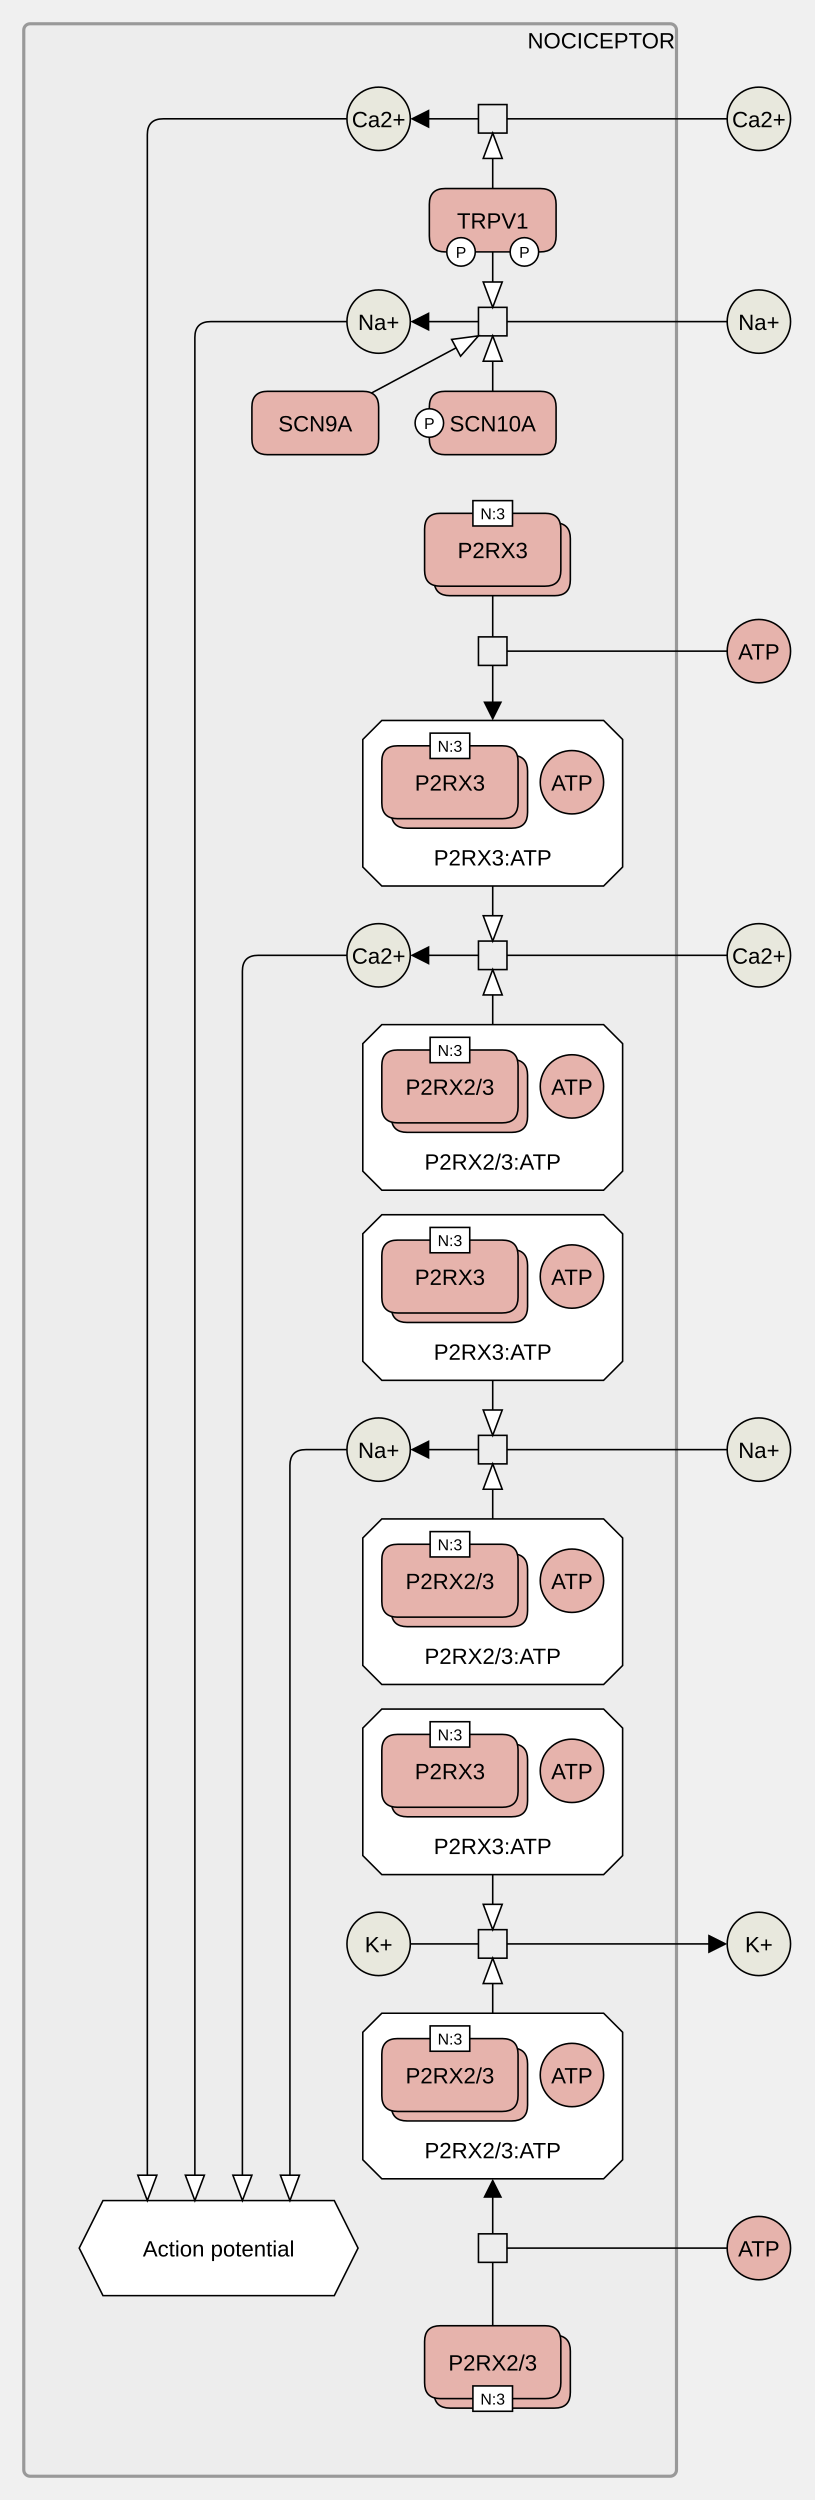
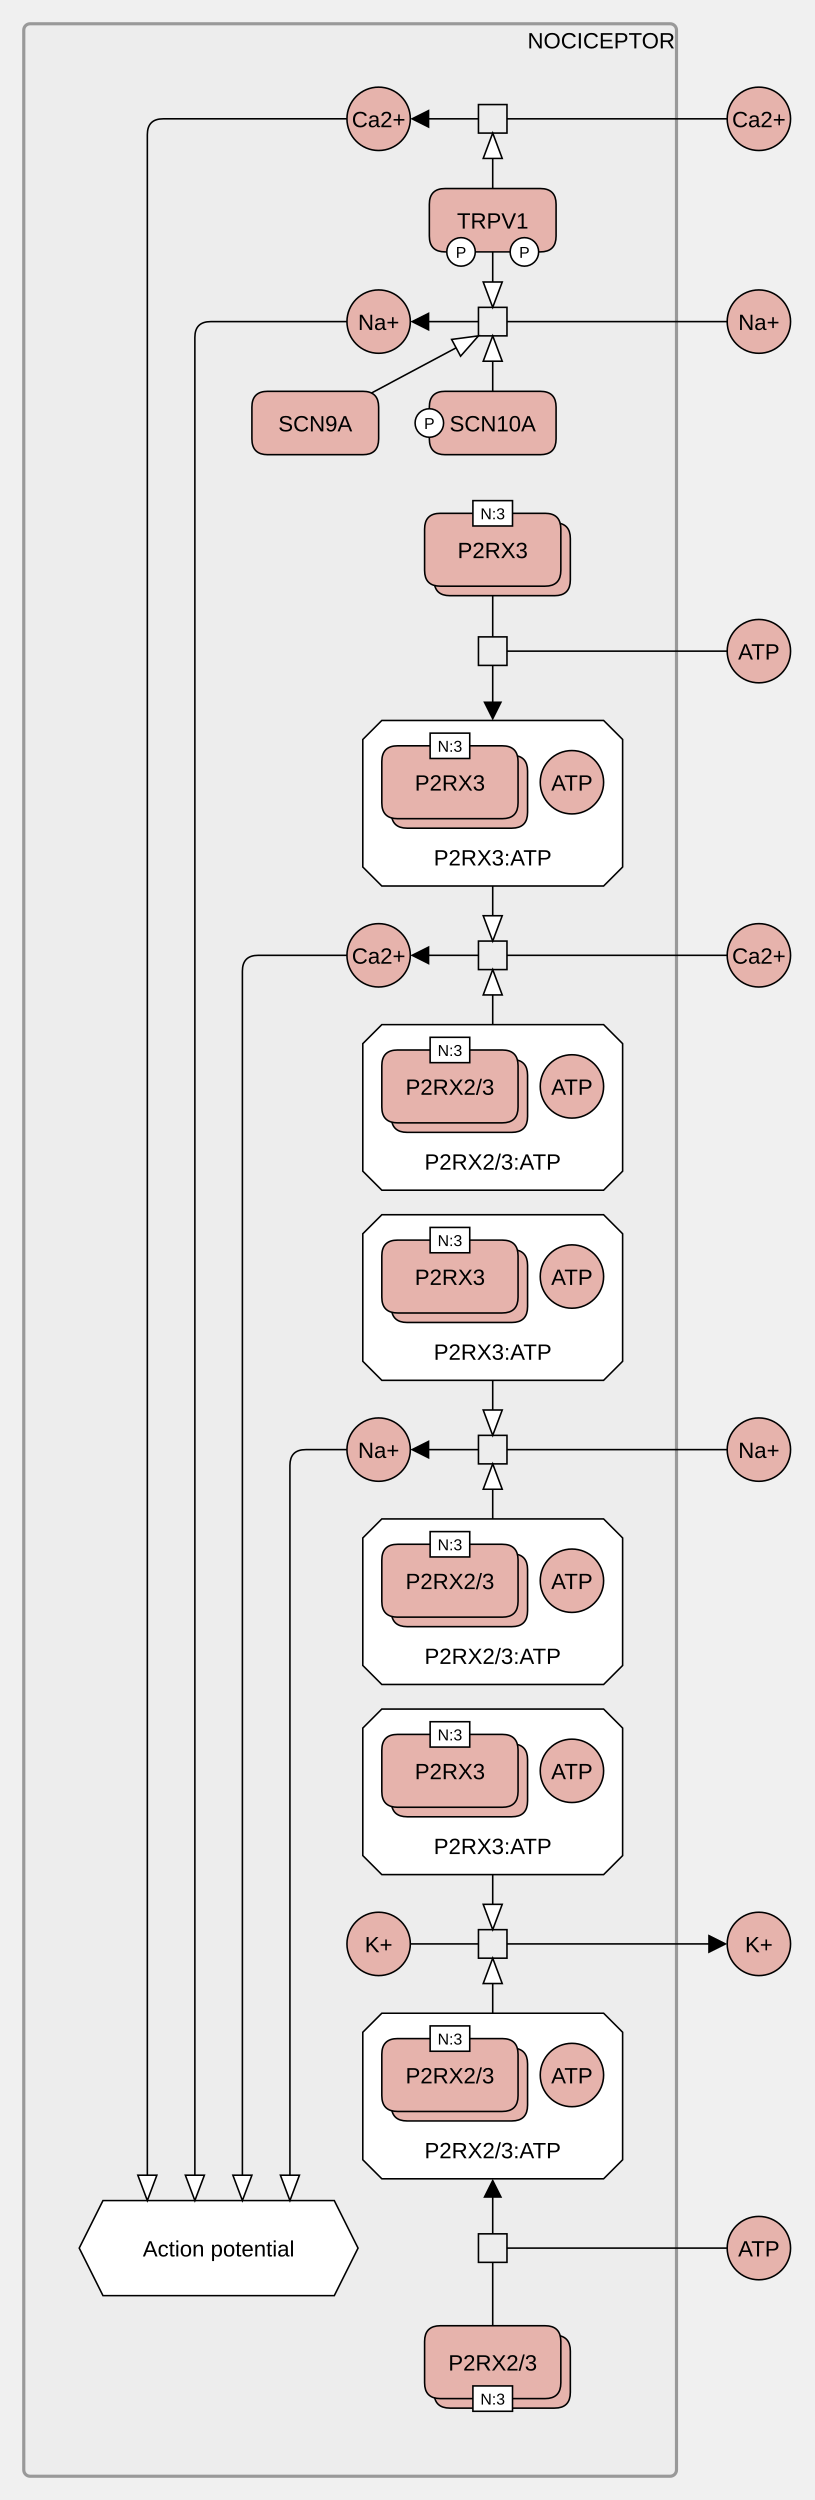
<svg xmlns="http://www.w3.org/2000/svg" width="514" height="1578" viewBox="0 0 514 1578" stroke-linecap="butt" stroke-miterlimit="10">
  <g transform="translate(311,75)">
    <path d="M-296 -56 C-296 -58.209 -294.209 -60 -292 -60 L112 -60 C114.209 -60 116 -58.209 116 -56 L116 1484 C116 1486.209 114.209 1488 112 1488 L-292 1488 C-294.209 1488 -296 1486.209 -296 1484 Z" fill="#999999" fill-opacity="0.031" stroke="none" />
    <path d="M-296 -56 C-296 -58.209 -294.209 -60 -292 -60 L112 -60 C114.209 -60 116 -58.209 116 -56 L116 1484 C116 1486.209 114.209 1488 112 1488 L-292 1488 C-294.209 1488 -296 1486.209 -296 1484 Z" fill="none" stroke="#999999" stroke-width="2" />
    <text x="68.5" y="-44.459" text-anchor="middle" font-family="'Dialog', Arial, Helvetica, sans-serif" font-size="14" fill="#000000" stroke="none" xml:space="preserve">NOCICEPTOR</text>
    <path d="M-70 379.75 L70 379.75 L82 391.75 L82 472.25 L70 484.25 L-70 484.25 L-82 472.25 L-82 391.75 Z" fill="#FFFFFF" stroke="none" />
    <path d="M-70 379.75 L70 379.75 L82 391.75 L82 472.25 L70 484.25 L-70 484.25 L-82 472.25 L-82 391.75 Z" fill="none" stroke="#000000" />
    <text x="0" y="471.291" text-anchor="middle" font-family="'Dialog', Arial, Helvetica, sans-serif" font-size="14" fill="#000000" stroke="none" xml:space="preserve">P2RX3:ATP</text>
    <path d="M-64 411.75 Q-64 401.75 -54 401.75 L12 401.75 Q22 401.75 22 411.75 L22 437.75 Q22 447.75 12 447.75 L-54 447.75 Q-64 447.75 -64 437.75 Z" fill="#E6B3AC" stroke="none" />
    <path d="M-64 411.75 Q-64 401.75 -54 401.75 L12 401.75 Q22 401.75 22 411.75 L22 437.75 Q22 447.75 12 447.75 L-54 447.75 Q-64 447.75 -64 437.75 Z" fill="none" stroke="#000000" />
    <path d="M-70 405.75 Q-70 395.75 -60 395.75 L6 395.75 Q16 395.75 16 405.75 L16 431.75 Q16 441.75 6 441.75 L-60 441.75 Q-70 441.75 -70 431.75 Z" fill="#E6B3AC" stroke="none" />
    <path d="M-70 405.75 Q-70 395.75 -60 395.75 L6 395.75 Q16 395.75 16 405.75 L16 431.75 Q16 441.75 6 441.75 L-60 441.75 Q-70 441.75 -70 431.75 Z" fill="none" stroke="#000000" />
    <text x="-27" y="424.041" text-anchor="middle" font-family="'Dialog', Arial, Helvetica, sans-serif" font-size="14" fill="#000000" stroke="none" xml:space="preserve">P2RX3</text>
    <path d="M-39.5 387.75 L-14.5 387.75 L-14.5 403.75 L-39.5 403.75 Z" fill="#FFFFFF" stroke="none" />
    <path d="M-39.5 387.75 L-14.5 387.75 L-14.5 403.75 L-39.5 403.75 Z" fill="none" stroke="#000000" />
    <text x="-27" y="399.529" text-anchor="middle" font-family="'Dialog', Arial, Helvetica, sans-serif" font-size="10" fill="#000000" stroke="none" xml:space="preserve">N:3</text>
    <path d="M30 418.75 C30 407.704 38.954 398.75 50 398.75 L50 398.75 C61.046 398.75 70 407.704 70 418.75 L70 418.75 C70 429.796 61.046 438.75 50 438.75 L50 438.75 C38.954 438.75 30 429.796 30 418.75 Z" fill="#E6B3AC" stroke="none" />
    <path d="M30 418.75 C30 407.704 38.954 398.75 50 398.75 L50 398.75 C61.046 398.75 70 407.704 70 418.75 L70 418.75 C70 429.796 61.046 438.75 50 438.75 L50 438.75 C38.954 438.75 30 429.796 30 418.75 Z" fill="none" stroke="#000000" />
    <text x="50" y="424.041" text-anchor="middle" font-family="'Dialog', Arial, Helvetica, sans-serif" font-size="14" fill="#000000" stroke="none" xml:space="preserve">ATP</text>
    <path d="M-70 1195.75 L70 1195.75 L82 1207.75 L82 1288.25 L70 1300.25 L-70 1300.25 L-82 1288.25 L-82 1207.75 Z" fill="#FFFFFF" stroke="none" />
    <path d="M-70 1195.75 L70 1195.75 L82 1207.75 L82 1288.25 L70 1300.25 L-70 1300.25 L-82 1288.25 L-82 1207.75 Z" fill="none" stroke="#000000" />
    <text x="0" y="1287.291" text-anchor="middle" font-family="'Dialog', Arial, Helvetica, sans-serif" font-size="14" fill="#000000" stroke="none" xml:space="preserve">P2RX2/3:ATP</text>
    <path d="M-64 1227.75 Q-64 1217.75 -54 1217.75 L12 1217.75 Q22 1217.75 22 1227.75 L22 1253.75 Q22 1263.75 12 1263.75 L-54 1263.75 Q-64 1263.75 -64 1253.75 Z" fill="#E6B3AC" stroke="none" />
    <path d="M-64 1227.75 Q-64 1217.75 -54 1217.75 L12 1217.75 Q22 1217.75 22 1227.75 L22 1253.75 Q22 1263.75 12 1263.75 L-54 1263.75 Q-64 1263.75 -64 1253.75 Z" fill="none" stroke="#000000" />
    <path d="M-70 1221.75 Q-70 1211.75 -60 1211.75 L6 1211.75 Q16 1211.75 16 1221.75 L16 1247.75 Q16 1257.75 6 1257.75 L-60 1257.75 Q-70 1257.75 -70 1247.75 Z" fill="#E6B3AC" stroke="none" />
    <path d="M-70 1221.75 Q-70 1211.75 -60 1211.75 L6 1211.75 Q16 1211.75 16 1221.75 L16 1247.75 Q16 1257.75 6 1257.75 L-60 1257.75 Q-70 1257.75 -70 1247.75 Z" fill="none" stroke="#000000" />
    <text x="-27" y="1240.041" text-anchor="middle" font-family="'Dialog', Arial, Helvetica, sans-serif" font-size="14" fill="#000000" stroke="none" xml:space="preserve">P2RX2/3</text>
    <path d="M-39.5 1203.75 L-14.5 1203.75 L-14.5 1219.75 L-39.5 1219.75 Z" fill="#FFFFFF" stroke="none" />
    <path d="M-39.5 1203.75 L-14.5 1203.75 L-14.5 1219.75 L-39.5 1219.75 Z" fill="none" stroke="#000000" />
    <text x="-27" y="1215.53" text-anchor="middle" font-family="'Dialog', Arial, Helvetica, sans-serif" font-size="10" fill="#000000" stroke="none" xml:space="preserve">N:3</text>
    <path d="M30 1234.75 C30 1223.704 38.954 1214.75 50 1214.75 L50 1214.75 C61.046 1214.75 70 1223.704 70 1234.75 L70 1234.75 C70 1245.796 61.046 1254.75 50 1254.75 L50 1254.75 C38.954 1254.75 30 1245.796 30 1234.75 Z" fill="#E6B3AC" stroke="none" />
    <path d="M30 1234.75 C30 1223.704 38.954 1214.75 50 1214.75 L50 1214.75 C61.046 1214.75 70 1223.704 70 1234.75 L70 1234.75 C70 1245.796 61.046 1254.75 50 1254.75 L50 1254.75 C38.954 1254.75 30 1245.796 30 1234.75 Z" fill="none" stroke="#000000" />
    <text x="50" y="1240.041" text-anchor="middle" font-family="'Dialog', Arial, Helvetica, sans-serif" font-size="14" fill="#000000" stroke="none" xml:space="preserve">ATP</text>
-     <path d="M-92 0 C-92 -11.046 -83.046 -20 -72 -20 L-72 -20 C-60.954 -20 -52 -11.046 -52 0 L-52 0 C-52 11.046 -60.954 20 -72 20 L-72 20 C-83.046 20 -92 11.046 -92 0 Z" fill="#E8E8DD" stroke="none" />
+     <path d="M-92 0 C-92 -11.046 -83.046 -20 -72 -20 L-72 -20 C-60.954 -20 -52 -11.046 -52 0 L-52 0 C-52 11.046 -60.954 20 -72 20 L-72 20 C-83.046 20 -92 11.046 -92 0 Z" fill="#E6B3AC" stroke="none" />
    <path d="M-92 0 C-92 -11.046 -83.046 -20 -72 -20 L-72 -20 C-60.954 -20 -52 -11.046 -52 0 L-52 0 C-52 11.046 -60.954 20 -72 20 L-72 20 C-83.046 20 -92 11.046 -92 0 Z" fill="none" stroke="#000000" />
    <text x="-72" y="5.291" text-anchor="middle" font-family="'Dialog', Arial, Helvetica, sans-serif" font-size="14" fill="#000000" stroke="none" xml:space="preserve">Ca2+</text>
-     <path d="M-92 128 C-92 116.954 -83.046 108 -72 108 L-72 108 C-60.954 108 -52 116.954 -52 128 L-52 128 C-52 139.046 -60.954 148 -72 148 L-72 148 C-83.046 148 -92 139.046 -92 128 Z" fill="#E8E8DD" stroke="none" />
+     <path d="M-92 128 C-92 116.954 -83.046 108 -72 108 L-72 108 C-60.954 108 -52 116.954 -52 128 L-52 128 C-52 139.046 -60.954 148 -72 148 L-72 148 C-83.046 148 -92 139.046 -92 128 Z" fill="#E6B3AC" stroke="none" />
    <path d="M-92 128 C-92 116.954 -83.046 108 -72 108 L-72 108 C-60.954 108 -52 116.954 -52 128 L-52 128 C-52 139.046 -60.954 148 -72 148 L-72 148 C-83.046 148 -92 139.046 -92 128 Z" fill="none" stroke="#000000" />
    <text x="-72" y="133.291" text-anchor="middle" font-family="'Dialog', Arial, Helvetica, sans-serif" font-size="14" fill="#000000" stroke="none" xml:space="preserve">Na+</text>
    <path d="M-40 54 Q-40 44 -30 44 L30 44 Q40 44 40 54 L40 74 Q40 84 30 84 L-30 84 Q-40 84 -40 74 Z" fill="#E6B3AC" stroke="none" />
    <path d="M-40 54 Q-40 44 -30 44 L30 44 Q40 44 40 54 L40 74 Q40 84 30 84 L-30 84 Q-40 84 -40 74 Z" fill="none" stroke="#000000" />
    <text x="0" y="69.291" text-anchor="middle" font-family="'Dialog', Arial, Helvetica, sans-serif" font-size="14" fill="#000000" stroke="none" xml:space="preserve">TRPV1</text>
    <path d="M-29 84 C-29 79.029 -24.971 75 -20 75 L-20 75 C-15.029 75 -11 79.029 -11 84 L-11 84 C-11 88.971 -15.029 93 -20 93 L-20 93 C-24.971 93 -29 88.971 -29 84 Z" fill="#FFFFFF" stroke="none" />
    <path d="M-29 84 C-29 79.029 -24.971 75 -20 75 L-20 75 C-15.029 75 -11 79.029 -11 84 L-11 84 C-11 88.971 -15.029 93 -20 93 L-20 93 C-24.971 93 -29 88.971 -29 84 Z" fill="none" stroke="#000000" />
    <text x="-20" y="87.779" text-anchor="middle" font-family="'Dialog', Arial, Helvetica, sans-serif" font-size="10" fill="#000000" stroke="none" xml:space="preserve">P</text>
    <path d="M11 84 C11 79.029 15.029 75 20 75 L20 75 C24.971 75 29 79.029 29 84 L29 84 C29 88.971 24.971 93 20 93 L20 93 C15.029 93 11 88.971 11 84 Z" fill="#FFFFFF" stroke="none" />
    <path d="M11 84 C11 79.029 15.029 75 20 75 L20 75 C24.971 75 29 79.029 29 84 L29 84 C29 88.971 24.971 93 20 93 L20 93 C15.029 93 11 88.971 11 84 Z" fill="none" stroke="#000000" />
    <text x="20" y="87.779" text-anchor="middle" font-family="'Dialog', Arial, Helvetica, sans-serif" font-size="10" fill="#000000" stroke="none" xml:space="preserve">P</text>
    <path d="M-246 1314 L-100 1314 L-85 1344 L-100 1374 L-246 1374 L-261 1344 Z" fill="#FFFFFF" stroke="none" />
    <path d="M-246 1314 L-100 1314 L-85 1344 L-100 1374 L-246 1374 L-261 1344 Z" fill="none" stroke="#000000" />
    <text x="-173" y="1349.291" text-anchor="middle" font-family="'Dialog', Arial, Helvetica, sans-serif" font-size="14" fill="#000000" stroke="none" xml:space="preserve">Action potential</text>
    <path d="M-37 265 Q-37 255 -27 255 L39 255 Q49 255 49 265 L49 291 Q49 301 39 301 L-27 301 Q-37 301 -37 291 Z" fill="#E6B3AC" stroke="none" />
    <path d="M-37 265 Q-37 255 -27 255 L39 255 Q49 255 49 265 L49 291 Q49 301 39 301 L-27 301 Q-37 301 -37 291 Z" fill="none" stroke="#000000" />
    <path d="M-43 259 Q-43 249 -33 249 L33 249 Q43 249 43 259 L43 285 Q43 295 33 295 L-33 295 Q-43 295 -43 285 Z" fill="#E6B3AC" stroke="none" />
    <path d="M-43 259 Q-43 249 -33 249 L33 249 Q43 249 43 259 L43 285 Q43 295 33 295 L-33 295 Q-43 295 -43 285 Z" fill="none" stroke="#000000" />
    <text x="0" y="277.291" text-anchor="middle" font-family="'Dialog', Arial, Helvetica, sans-serif" font-size="14" fill="#000000" stroke="none" xml:space="preserve">P2RX3</text>
    <path d="M-12.5 241 L12.5 241 L12.5 257 L-12.5 257 Z" fill="#FFFFFF" stroke="none" />
    <path d="M-12.5 241 L12.5 241 L12.5 257 L-12.5 257 Z" fill="none" stroke="#000000" />
    <text x="0" y="252.78" text-anchor="middle" font-family="'Dialog', Arial, Helvetica, sans-serif" font-size="10" fill="#000000" stroke="none" xml:space="preserve">N:3</text>
-     <path d="M-92 528 C-92 516.954 -83.046 508 -72 508 L-72 508 C-60.954 508 -52 516.954 -52 528 L-52 528 C-52 539.046 -60.954 548 -72 548 L-72 548 C-83.046 548 -92 539.046 -92 528 Z" fill="#E8E8DD" stroke="none" />
+     <path d="M-92 528 C-92 516.954 -83.046 508 -72 508 L-72 508 C-60.954 508 -52 516.954 -52 528 L-52 528 C-52 539.046 -60.954 548 -72 548 L-72 548 C-83.046 548 -92 539.046 -92 528 Z" fill="#E6B3AC" stroke="none" />
    <path d="M-92 528 C-92 516.954 -83.046 508 -72 508 L-72 508 C-60.954 508 -52 516.954 -52 528 L-52 528 C-52 539.046 -60.954 548 -72 548 L-72 548 C-83.046 548 -92 539.046 -92 528 Z" fill="none" stroke="#000000" />
    <text x="-72" y="533.291" text-anchor="middle" font-family="'Dialog', Arial, Helvetica, sans-serif" font-size="14" fill="#000000" stroke="none" xml:space="preserve">Ca2+</text>
-     <path d="M-92 840 C-92 828.954 -83.046 820 -72 820 L-72 820 C-60.954 820 -52 828.954 -52 840 L-52 840 C-52 851.046 -60.954 860 -72 860 L-72 860 C-83.046 860 -92 851.046 -92 840 Z" fill="#E8E8DD" stroke="none" />
+     <path d="M-92 840 C-92 828.954 -83.046 820 -72 820 L-72 820 C-60.954 820 -52 828.954 -52 840 L-52 840 C-52 851.046 -60.954 860 -72 860 L-72 860 C-83.046 860 -92 851.046 -92 840 Z" fill="#E6B3AC" stroke="none" />
    <path d="M-92 840 C-92 828.954 -83.046 820 -72 820 L-72 820 C-60.954 820 -52 828.954 -52 840 L-52 840 C-52 851.046 -60.954 860 -72 860 L-72 860 C-83.046 860 -92 851.046 -92 840 Z" fill="none" stroke="#000000" />
    <text x="-72" y="845.291" text-anchor="middle" font-family="'Dialog', Arial, Helvetica, sans-serif" font-size="14" fill="#000000" stroke="none" xml:space="preserve">Na+</text>
-     <path d="M-92 1152 C-92 1140.954 -83.046 1132 -72 1132 L-72 1132 C-60.954 1132 -52 1140.954 -52 1152 L-52 1152 C-52 1163.046 -60.954 1172 -72 1172 L-72 1172 C-83.046 1172 -92 1163.046 -92 1152 Z" fill="#E8E8DD" stroke="none" />
+     <path d="M-92 1152 C-92 1140.954 -83.046 1132 -72 1132 L-72 1132 C-60.954 1132 -52 1140.954 -52 1152 L-52 1152 C-52 1163.046 -60.954 1172 -72 1172 L-72 1172 C-83.046 1172 -92 1163.046 -92 1152 Z" fill="#E6B3AC" stroke="none" />
    <path d="M-92 1152 C-92 1140.954 -83.046 1132 -72 1132 L-72 1132 C-60.954 1132 -52 1140.954 -52 1152 L-52 1152 C-52 1163.046 -60.954 1172 -72 1172 L-72 1172 C-83.046 1172 -92 1163.046 -92 1152 Z" fill="none" stroke="#000000" />
    <text x="-72" y="1157.291" text-anchor="middle" font-family="'Dialog', Arial, Helvetica, sans-serif" font-size="14" fill="#000000" stroke="none" xml:space="preserve">K+</text>
    <path d="M-37 1409 Q-37 1399 -27 1399 L39 1399 Q49 1399 49 1409 L49 1435 Q49 1445 39 1445 L-27 1445 Q-37 1445 -37 1435 Z" fill="#E6B3AC" stroke="none" />
    <path d="M-37 1409 Q-37 1399 -27 1399 L39 1399 Q49 1399 49 1409 L49 1435 Q49 1445 39 1445 L-27 1445 Q-37 1445 -37 1435 Z" fill="none" stroke="#000000" />
    <path d="M-43 1403 Q-43 1393 -33 1393 L33 1393 Q43 1393 43 1403 L43 1429 Q43 1439 33 1439 L-33 1439 Q-43 1439 -43 1429 Z" fill="#E6B3AC" stroke="none" />
    <path d="M-43 1403 Q-43 1393 -33 1393 L33 1393 Q43 1393 43 1403 L43 1429 Q43 1439 33 1439 L-33 1439 Q-43 1439 -43 1429 Z" fill="none" stroke="#000000" />
    <text x="0" y="1421.291" text-anchor="middle" font-family="'Dialog', Arial, Helvetica, sans-serif" font-size="14" fill="#000000" stroke="none" xml:space="preserve">P2RX2/3</text>
    <path d="M-12.5 1431 L12.5 1431 L12.5 1447 L-12.5 1447 Z" fill="#FFFFFF" stroke="none" />
    <path d="M-12.5 1431 L12.5 1431 L12.5 1447 L-12.5 1447 Z" fill="none" stroke="#000000" />
    <text x="0" y="1442.78" text-anchor="middle" font-family="'Dialog', Arial, Helvetica, sans-serif" font-size="10" fill="#000000" stroke="none" xml:space="preserve">N:3</text>
    <path d="M-40 182 Q-40 172 -30 172 L30 172 Q40 172 40 182 L40 202 Q40 212 30 212 L-30 212 Q-40 212 -40 202 Z" fill="#E6B3AC" stroke="none" />
    <path d="M-40 182 Q-40 172 -30 172 L30 172 Q40 172 40 182 L40 202 Q40 212 30 212 L-30 212 Q-40 212 -40 202 Z" fill="none" stroke="#000000" />
    <text x="0" y="197.291" text-anchor="middle" font-family="'Dialog', Arial, Helvetica, sans-serif" font-size="14" fill="#000000" stroke="none" xml:space="preserve">SCN10A</text>
    <path d="M-49 192 C-49 187.029 -44.971 183 -40 183 L-40 183 C-35.029 183 -31 187.029 -31 192 L-31 192 C-31 196.971 -35.029 201 -40 201 L-40 201 C-44.971 201 -49 196.971 -49 192 Z" fill="#FFFFFF" stroke="none" />
    <path d="M-49 192 C-49 187.029 -44.971 183 -40 183 L-40 183 C-35.029 183 -31 187.029 -31 192 L-31 192 C-31 196.971 -35.029 201 -40 201 L-40 201 C-44.971 201 -49 196.971 -49 192 Z" fill="none" stroke="#000000" />
    <text x="-40" y="195.78" text-anchor="middle" font-family="'Dialog', Arial, Helvetica, sans-serif" font-size="10" fill="#000000" stroke="none" xml:space="preserve">P</text>
    <path d="M-70 691.75 L70 691.75 L82 703.75 L82 784.25 L70 796.25 L-70 796.25 L-82 784.25 L-82 703.75 Z" fill="#FFFFFF" stroke="none" />
    <path d="M-70 691.75 L70 691.75 L82 703.75 L82 784.25 L70 796.25 L-70 796.25 L-82 784.25 L-82 703.75 Z" fill="none" stroke="#000000" />
    <text x="0" y="783.291" text-anchor="middle" font-family="'Dialog', Arial, Helvetica, sans-serif" font-size="14" fill="#000000" stroke="none" xml:space="preserve">P2RX3:ATP</text>
    <path d="M-64 723.75 Q-64 713.75 -54 713.75 L12 713.75 Q22 713.75 22 723.75 L22 749.75 Q22 759.75 12 759.75 L-54 759.75 Q-64 759.75 -64 749.75 Z" fill="#E6B3AC" stroke="none" />
    <path d="M-64 723.75 Q-64 713.75 -54 713.75 L12 713.75 Q22 713.75 22 723.75 L22 749.75 Q22 759.75 12 759.75 L-54 759.75 Q-64 759.75 -64 749.75 Z" fill="none" stroke="#000000" />
    <path d="M-70 717.75 Q-70 707.75 -60 707.75 L6 707.75 Q16 707.75 16 717.75 L16 743.75 Q16 753.75 6 753.75 L-60 753.75 Q-70 753.75 -70 743.75 Z" fill="#E6B3AC" stroke="none" />
    <path d="M-70 717.75 Q-70 707.75 -60 707.75 L6 707.75 Q16 707.75 16 717.75 L16 743.75 Q16 753.75 6 753.75 L-60 753.75 Q-70 753.75 -70 743.75 Z" fill="none" stroke="#000000" />
    <text x="-27" y="736.041" text-anchor="middle" font-family="'Dialog', Arial, Helvetica, sans-serif" font-size="14" fill="#000000" stroke="none" xml:space="preserve">P2RX3</text>
    <path d="M-39.5 699.75 L-14.5 699.75 L-14.5 715.75 L-39.5 715.75 Z" fill="#FFFFFF" stroke="none" />
    <path d="M-39.5 699.75 L-14.5 699.75 L-14.5 715.75 L-39.5 715.75 Z" fill="none" stroke="#000000" />
    <text x="-27" y="711.529" text-anchor="middle" font-family="'Dialog', Arial, Helvetica, sans-serif" font-size="10" fill="#000000" stroke="none" xml:space="preserve">N:3</text>
    <path d="M30 730.75 C30 719.704 38.954 710.75 50 710.75 L50 710.75 C61.046 710.75 70 719.704 70 730.75 L70 730.75 C70 741.796 61.046 750.75 50 750.75 L50 750.75 C38.954 750.75 30 741.796 30 730.75 Z" fill="#E6B3AC" stroke="none" />
    <path d="M30 730.75 C30 719.704 38.954 710.75 50 710.75 L50 710.75 C61.046 710.75 70 719.704 70 730.75 L70 730.75 C70 741.796 61.046 750.75 50 750.75 L50 750.75 C38.954 750.75 30 741.796 30 730.75 Z" fill="none" stroke="#000000" />
    <text x="50" y="736.041" text-anchor="middle" font-family="'Dialog', Arial, Helvetica, sans-serif" font-size="14" fill="#000000" stroke="none" xml:space="preserve">ATP</text>
    <path d="M-70 1003.75 L70 1003.75 L82 1015.75 L82 1096.25 L70 1108.25 L-70 1108.25 L-82 1096.25 L-82 1015.75 Z" fill="#FFFFFF" stroke="none" />
    <path d="M-70 1003.75 L70 1003.75 L82 1015.75 L82 1096.25 L70 1108.25 L-70 1108.25 L-82 1096.25 L-82 1015.75 Z" fill="none" stroke="#000000" />
    <text x="0" y="1095.291" text-anchor="middle" font-family="'Dialog', Arial, Helvetica, sans-serif" font-size="14" fill="#000000" stroke="none" xml:space="preserve">P2RX3:ATP</text>
    <path d="M-64 1035.75 Q-64 1025.75 -54 1025.75 L12 1025.75 Q22 1025.75 22 1035.75 L22 1061.75 Q22 1071.75 12 1071.75 L-54 1071.75 Q-64 1071.75 -64 1061.75 Z" fill="#E6B3AC" stroke="none" />
    <path d="M-64 1035.75 Q-64 1025.75 -54 1025.75 L12 1025.75 Q22 1025.75 22 1035.75 L22 1061.75 Q22 1071.75 12 1071.75 L-54 1071.75 Q-64 1071.75 -64 1061.75 Z" fill="none" stroke="#000000" />
    <path d="M-70 1029.75 Q-70 1019.75 -60 1019.75 L6 1019.75 Q16 1019.75 16 1029.75 L16 1055.75 Q16 1065.75 6 1065.75 L-60 1065.75 Q-70 1065.75 -70 1055.75 Z" fill="#E6B3AC" stroke="none" />
    <path d="M-70 1029.75 Q-70 1019.75 -60 1019.75 L6 1019.75 Q16 1019.75 16 1029.75 L16 1055.75 Q16 1065.75 6 1065.75 L-60 1065.75 Q-70 1065.75 -70 1055.75 Z" fill="none" stroke="#000000" />
    <text x="-27" y="1048.041" text-anchor="middle" font-family="'Dialog', Arial, Helvetica, sans-serif" font-size="14" fill="#000000" stroke="none" xml:space="preserve">P2RX3</text>
    <path d="M-39.5 1011.75 L-14.5 1011.75 L-14.5 1027.75 L-39.5 1027.75 Z" fill="#FFFFFF" stroke="none" />
    <path d="M-39.5 1011.75 L-14.5 1011.75 L-14.5 1027.75 L-39.5 1027.75 Z" fill="none" stroke="#000000" />
    <text x="-27" y="1023.529" text-anchor="middle" font-family="'Dialog', Arial, Helvetica, sans-serif" font-size="10" fill="#000000" stroke="none" xml:space="preserve">N:3</text>
    <path d="M30 1042.75 C30 1031.704 38.954 1022.75 50 1022.75 L50 1022.75 C61.046 1022.75 70 1031.704 70 1042.75 L70 1042.75 C70 1053.796 61.046 1062.75 50 1062.75 L50 1062.75 C38.954 1062.75 30 1053.796 30 1042.75 Z" fill="#E6B3AC" stroke="none" />
    <path d="M30 1042.75 C30 1031.704 38.954 1022.75 50 1022.75 L50 1022.75 C61.046 1022.75 70 1031.704 70 1042.75 L70 1042.75 C70 1053.796 61.046 1062.75 50 1062.75 L50 1062.75 C38.954 1062.75 30 1053.796 30 1042.75 Z" fill="none" stroke="#000000" />
    <text x="50" y="1048.041" text-anchor="middle" font-family="'Dialog', Arial, Helvetica, sans-serif" font-size="14" fill="#000000" stroke="none" xml:space="preserve">ATP</text>
    <path d="M-70 571.75 L70 571.75 L82 583.75 L82 664.25 L70 676.25 L-70 676.25 L-82 664.25 L-82 583.75 Z" fill="#FFFFFF" stroke="none" />
    <path d="M-70 571.75 L70 571.75 L82 583.75 L82 664.25 L70 676.25 L-70 676.25 L-82 664.25 L-82 583.75 Z" fill="none" stroke="#000000" />
    <text x="0" y="663.291" text-anchor="middle" font-family="'Dialog', Arial, Helvetica, sans-serif" font-size="14" fill="#000000" stroke="none" xml:space="preserve">P2RX2/3:ATP</text>
    <path d="M-64 603.75 Q-64 593.75 -54 593.75 L12 593.75 Q22 593.75 22 603.75 L22 629.75 Q22 639.75 12 639.75 L-54 639.75 Q-64 639.75 -64 629.75 Z" fill="#E6B3AC" stroke="none" />
    <path d="M-64 603.75 Q-64 593.75 -54 593.75 L12 593.75 Q22 593.75 22 603.75 L22 629.75 Q22 639.75 12 639.75 L-54 639.75 Q-64 639.75 -64 629.75 Z" fill="none" stroke="#000000" />
    <path d="M-70 597.75 Q-70 587.75 -60 587.75 L6 587.75 Q16 587.75 16 597.75 L16 623.75 Q16 633.75 6 633.75 L-60 633.75 Q-70 633.75 -70 623.75 Z" fill="#E6B3AC" stroke="none" />
    <path d="M-70 597.75 Q-70 587.75 -60 587.75 L6 587.75 Q16 587.75 16 597.75 L16 623.75 Q16 633.75 6 633.75 L-60 633.75 Q-70 633.75 -70 623.75 Z" fill="none" stroke="#000000" />
    <text x="-27" y="616.041" text-anchor="middle" font-family="'Dialog', Arial, Helvetica, sans-serif" font-size="14" fill="#000000" stroke="none" xml:space="preserve">P2RX2/3</text>
    <path d="M-39.5 579.75 L-14.5 579.75 L-14.5 595.75 L-39.5 595.75 Z" fill="#FFFFFF" stroke="none" />
    <path d="M-39.5 579.75 L-14.5 579.75 L-14.5 595.75 L-39.5 595.75 Z" fill="none" stroke="#000000" />
    <text x="-27" y="591.529" text-anchor="middle" font-family="'Dialog', Arial, Helvetica, sans-serif" font-size="10" fill="#000000" stroke="none" xml:space="preserve">N:3</text>
    <path d="M30 610.75 C30 599.704 38.954 590.75 50 590.75 L50 590.75 C61.046 590.75 70 599.704 70 610.75 L70 610.75 C70 621.796 61.046 630.75 50 630.75 L50 630.75 C38.954 630.75 30 621.796 30 610.75 Z" fill="#E6B3AC" stroke="none" />
    <path d="M30 610.75 C30 599.704 38.954 590.75 50 590.75 L50 590.75 C61.046 590.75 70 599.704 70 610.75 L70 610.75 C70 621.796 61.046 630.75 50 630.75 L50 630.75 C38.954 630.75 30 621.796 30 610.75 Z" fill="none" stroke="#000000" />
    <text x="50" y="616.041" text-anchor="middle" font-family="'Dialog', Arial, Helvetica, sans-serif" font-size="14" fill="#000000" stroke="none" xml:space="preserve">ATP</text>
    <path d="M-70 883.75 L70 883.75 L82 895.75 L82 976.25 L70 988.25 L-70 988.25 L-82 976.25 L-82 895.75 Z" fill="#FFFFFF" stroke="none" />
    <path d="M-70 883.75 L70 883.75 L82 895.75 L82 976.25 L70 988.25 L-70 988.25 L-82 976.25 L-82 895.75 Z" fill="none" stroke="#000000" />
    <text x="0" y="975.291" text-anchor="middle" font-family="'Dialog', Arial, Helvetica, sans-serif" font-size="14" fill="#000000" stroke="none" xml:space="preserve">P2RX2/3:ATP</text>
    <path d="M-64 915.75 Q-64 905.75 -54 905.75 L12 905.75 Q22 905.75 22 915.75 L22 941.75 Q22 951.75 12 951.75 L-54 951.75 Q-64 951.75 -64 941.75 Z" fill="#E6B3AC" stroke="none" />
    <path d="M-64 915.75 Q-64 905.75 -54 905.75 L12 905.75 Q22 905.75 22 915.75 L22 941.75 Q22 951.75 12 951.75 L-54 951.75 Q-64 951.75 -64 941.75 Z" fill="none" stroke="#000000" />
    <path d="M-70 909.75 Q-70 899.75 -60 899.75 L6 899.75 Q16 899.75 16 909.75 L16 935.75 Q16 945.75 6 945.75 L-60 945.75 Q-70 945.75 -70 935.75 Z" fill="#E6B3AC" stroke="none" />
    <path d="M-70 909.75 Q-70 899.75 -60 899.75 L6 899.75 Q16 899.75 16 909.75 L16 935.75 Q16 945.75 6 945.75 L-60 945.75 Q-70 945.75 -70 935.75 Z" fill="none" stroke="#000000" />
    <text x="-27" y="928.041" text-anchor="middle" font-family="'Dialog', Arial, Helvetica, sans-serif" font-size="14" fill="#000000" stroke="none" xml:space="preserve">P2RX2/3</text>
    <path d="M-39.5 891.75 L-14.5 891.75 L-14.5 907.75 L-39.5 907.75 Z" fill="#FFFFFF" stroke="none" />
    <path d="M-39.5 891.75 L-14.5 891.75 L-14.5 907.75 L-39.5 907.75 Z" fill="none" stroke="#000000" />
    <text x="-27" y="903.529" text-anchor="middle" font-family="'Dialog', Arial, Helvetica, sans-serif" font-size="10" fill="#000000" stroke="none" xml:space="preserve">N:3</text>
    <path d="M30 922.75 C30 911.704 38.954 902.75 50 902.75 L50 902.75 C61.046 902.75 70 911.704 70 922.75 L70 922.75 C70 933.796 61.046 942.75 50 942.75 L50 942.75 C38.954 942.75 30 933.796 30 922.75 Z" fill="#E6B3AC" stroke="none" />
    <path d="M30 922.75 C30 911.704 38.954 902.75 50 902.75 L50 902.75 C61.046 902.75 70 911.704 70 922.75 L70 922.75 C70 933.796 61.046 942.75 50 942.75 L50 942.75 C38.954 942.75 30 933.796 30 922.75 Z" fill="none" stroke="#000000" />
    <text x="50" y="928.041" text-anchor="middle" font-family="'Dialog', Arial, Helvetica, sans-serif" font-size="14" fill="#000000" stroke="none" xml:space="preserve">ATP</text>
    <path d="M-9 -9 L9 -9 L9 9 L-9 9 Z" fill="none" stroke="#000000" />
    <path d="M-9 119 L9 119 L9 137 L-9 137 Z" fill="none" stroke="#000000" />
    <path d="M-9 327 L9 327 L9 345 L-9 345 Z" fill="none" stroke="#000000" />
    <path d="M-9 519 L9 519 L9 537 L-9 537 Z" fill="none" stroke="#000000" />
    <path d="M-9 831 L9 831 L9 849 L-9 849 Z" fill="none" stroke="#000000" />
    <path d="M-9 1143 L9 1143 L9 1161 L-9 1161 Z" fill="none" stroke="#000000" />
    <path d="M-9 1335 L9 1335 L9 1353 L-9 1353 Z" fill="none" stroke="#000000" />
    <path d="M-152 182 Q-152 172 -142 172 L-82 172 Q-72 172 -72 182 L-72 202 Q-72 212 -82 212 L-142 212 Q-152 212 -152 202 Z" fill="#E6B3AC" stroke="none" />
    <path d="M-152 182 Q-152 172 -142 172 L-82 172 Q-72 172 -72 182 L-72 202 Q-72 212 -82 212 L-142 212 Q-152 212 -152 202 Z" fill="none" stroke="#000000" />
    <text x="-112" y="197.291" text-anchor="middle" font-family="'Dialog', Arial, Helvetica, sans-serif" font-size="14" fill="#000000" stroke="none" xml:space="preserve">SCN9A</text>
-     <path d="M148 128 C148 116.954 156.954 108 168 108 L168 108 C179.046 108 188 116.954 188 128 L188 128 C188 139.046 179.046 148 168 148 L168 148 C156.954 148 148 139.046 148 128 Z" fill="#E8E8DD" stroke="none" />
+     <path d="M148 128 C148 116.954 156.954 108 168 108 L168 108 C179.046 108 188 116.954 188 128 L188 128 C188 139.046 179.046 148 168 148 L168 148 C156.954 148 148 139.046 148 128 Z" fill="#E6B3AC" stroke="none" />
    <path d="M148 128 C148 116.954 156.954 108 168 108 L168 108 C179.046 108 188 116.954 188 128 L188 128 C188 139.046 179.046 148 168 148 L168 148 C156.954 148 148 139.046 148 128 Z" fill="none" stroke="#000000" />
    <text x="168" y="133.291" text-anchor="middle" font-family="'Dialog', Arial, Helvetica, sans-serif" font-size="14" fill="#000000" stroke="none" xml:space="preserve">Na+</text>
-     <path d="M148 0 C148 -11.046 156.954 -20 168 -20 L168 -20 C179.046 -20 188 -11.046 188 0 L188 0 C188 11.046 179.046 20 168 20 L168 20 C156.954 20 148 11.046 148 0 Z" fill="#E8E8DD" stroke="none" />
+     <path d="M148 0 C148 -11.046 156.954 -20 168 -20 L168 -20 C179.046 -20 188 -11.046 188 0 L188 0 C188 11.046 179.046 20 168 20 L168 20 C156.954 20 148 11.046 148 0 Z" fill="#E6B3AC" stroke="none" />
    <path d="M148 0 C148 -11.046 156.954 -20 168 -20 L168 -20 C179.046 -20 188 -11.046 188 0 L188 0 C188 11.046 179.046 20 168 20 L168 20 C156.954 20 148 11.046 148 0 Z" fill="none" stroke="#000000" />
    <text x="168" y="5.291" text-anchor="middle" font-family="'Dialog', Arial, Helvetica, sans-serif" font-size="14" fill="#000000" stroke="none" xml:space="preserve">Ca2+</text>
-     <path d="M148 528 C148 516.954 156.954 508 168 508 L168 508 C179.046 508 188 516.954 188 528 L188 528 C188 539.046 179.046 548 168 548 L168 548 C156.954 548 148 539.046 148 528 Z" fill="#E8E8DD" stroke="none" />
+     <path d="M148 528 C148 516.954 156.954 508 168 508 L168 508 C179.046 508 188 516.954 188 528 L188 528 C188 539.046 179.046 548 168 548 L168 548 C156.954 548 148 539.046 148 528 Z" fill="#E6B3AC" stroke="none" />
    <path d="M148 528 C148 516.954 156.954 508 168 508 L168 508 C179.046 508 188 516.954 188 528 L188 528 C188 539.046 179.046 548 168 548 L168 548 C156.954 548 148 539.046 148 528 Z" fill="none" stroke="#000000" />
    <text x="168" y="533.291" text-anchor="middle" font-family="'Dialog', Arial, Helvetica, sans-serif" font-size="14" fill="#000000" stroke="none" xml:space="preserve">Ca2+</text>
    <path d="M148 336 C148 324.954 156.954 316 168 316 L168 316 C179.046 316 188 324.954 188 336 L188 336 C188 347.046 179.046 356 168 356 L168 356 C156.954 356 148 347.046 148 336 Z" fill="#E6B3AC" stroke="none" />
    <path d="M148 336 C148 324.954 156.954 316 168 316 L168 316 C179.046 316 188 324.954 188 336 L188 336 C188 347.046 179.046 356 168 356 L168 356 C156.954 356 148 347.046 148 336 Z" fill="none" stroke="#000000" />
    <text x="168" y="341.291" text-anchor="middle" font-family="'Dialog', Arial, Helvetica, sans-serif" font-size="14" fill="#000000" stroke="none" xml:space="preserve">ATP</text>
-     <path d="M148 840 C148 828.954 156.954 820 168 820 L168 820 C179.046 820 188 828.954 188 840 L188 840 C188 851.046 179.046 860 168 860 L168 860 C156.954 860 148 851.046 148 840 Z" fill="#E8E8DD" stroke="none" />
+     <path d="M148 840 C148 828.954 156.954 820 168 820 L168 820 C179.046 820 188 828.954 188 840 L188 840 C188 851.046 179.046 860 168 860 L168 860 C156.954 860 148 851.046 148 840 Z" fill="#E6B3AC" stroke="none" />
    <path d="M148 840 C148 828.954 156.954 820 168 820 L168 820 C179.046 820 188 828.954 188 840 L188 840 C188 851.046 179.046 860 168 860 L168 860 C156.954 860 148 851.046 148 840 Z" fill="none" stroke="#000000" />
    <text x="168" y="845.291" text-anchor="middle" font-family="'Dialog', Arial, Helvetica, sans-serif" font-size="14" fill="#000000" stroke="none" xml:space="preserve">Na+</text>
-     <path d="M148 1152 C148 1140.954 156.954 1132 168 1132 L168 1132 C179.046 1132 188 1140.954 188 1152 L188 1152 C188 1163.046 179.046 1172 168 1172 L168 1172 C156.954 1172 148 1163.046 148 1152 Z" fill="#E8E8DD" stroke="none" />
+     <path d="M148 1152 C148 1140.954 156.954 1132 168 1132 L168 1132 C179.046 1132 188 1140.954 188 1152 L188 1152 C188 1163.046 179.046 1172 168 1172 L168 1172 C156.954 1172 148 1163.046 148 1152 Z" fill="#E6B3AC" stroke="none" />
    <path d="M148 1152 C148 1140.954 156.954 1132 168 1132 L168 1132 C179.046 1132 188 1140.954 188 1152 L188 1152 C188 1163.046 179.046 1172 168 1172 L168 1172 C156.954 1172 148 1163.046 148 1152 Z" fill="none" stroke="#000000" />
    <text x="168" y="1157.291" text-anchor="middle" font-family="'Dialog', Arial, Helvetica, sans-serif" font-size="14" fill="#000000" stroke="none" xml:space="preserve">K+</text>
    <path d="M148 1344 C148 1332.954 156.954 1324 168 1324 L168 1324 C179.046 1324 188 1332.954 188 1344 L188 1344 C188 1355.046 179.046 1364 168 1364 L168 1364 C156.954 1364 148 1355.046 148 1344 Z" fill="#E6B3AC" stroke="none" />
    <path d="M148 1344 C148 1332.954 156.954 1324 168 1324 L168 1324 C179.046 1324 188 1332.954 188 1344 L188 1344 C188 1355.046 179.046 1364 168 1364 L168 1364 C156.954 1364 148 1355.046 148 1344 Z" fill="none" stroke="#000000" />
    <text x="168" y="1349.291" text-anchor="middle" font-family="'Dialog', Arial, Helvetica, sans-serif" font-size="14" fill="#000000" stroke="none" xml:space="preserve">ATP</text>
    <path d="M148 0 L9 0" fill="none" stroke="#000000" />
    <path d="M-9 0 L-41 0" fill="none" stroke="#000000" />
    <path d="M-52 0 L-40 -6 L-40 6 Z" fill="#000000" stroke="none" />
    <path d="M0 44 L0 24" fill="none" stroke="#000000" />
    <path d="M0 9 L6 25 L-6 25 Z" fill="white" stroke="#000000" />
    <path d="M148 128 L9 128" fill="none" stroke="#000000" />
    <path d="M-9 128 L-41 128" fill="none" stroke="#000000" />
    <path d="M-52 128 L-40 122 L-40 134 Z" fill="#000000" stroke="none" />
    <path d="M0 84 L0 104" fill="none" stroke="#000000" />
    <path d="M0 119 L-6 103 L6 103 Z" fill="white" stroke="#000000" />
    <path d="M0 172 L0 152" fill="none" stroke="#000000" />
    <path d="M0 137 L6 153 L-6 153 Z" fill="white" stroke="#000000" />
    <path d="M-92 0 L-208 0 Q-218 0 -218 10 L-218 1299" fill="none" stroke="#000000" />
    <path d="M-218 1314 L-224 1298 L-212 1298 Z" fill="white" stroke="#000000" />
    <path d="M-92 128 L-178 128 Q-188 128 -188 138 L-188 1299" fill="none" stroke="#000000" />
    <path d="M-188 1314 L-194 1298 L-182 1298 Z" fill="white" stroke="#000000" />
    <path d="M0 301 L0 327" fill="none" stroke="#000000" />
    <path d="M0 345 L0 368.75" fill="none" stroke="#000000" />
    <path d="M0 379.75 L-6 367.75 L6 367.75 Z" fill="#000000" stroke="none" />
    <path d="M148 336 L9 336" fill="none" stroke="#000000" />
    <path d="M148 528 L9 528" fill="none" stroke="#000000" />
    <path d="M-9 528 L-41 528" fill="none" stroke="#000000" />
    <path d="M-52 528 L-40 522 L-40 534 Z" fill="#000000" stroke="none" />
    <path d="M0 484.25 L0 504" fill="none" stroke="#000000" />
    <path d="M0 519 L-6 503 L6 503 Z" fill="white" stroke="#000000" />
    <path d="M0 571.75 L0 552" fill="none" stroke="#000000" />
    <path d="M0 537 L6 553 L-6 553 Z" fill="white" stroke="#000000" />
    <path d="M148 840 L9 840" fill="none" stroke="#000000" />
    <path d="M-9 840 L-41 840" fill="none" stroke="#000000" />
    <path d="M-52 840 L-40 834 L-40 846 Z" fill="#000000" stroke="none" />
    <path d="M0 796.25 L0 816" fill="none" stroke="#000000" />
    <path d="M0 831 L-6 815 L6 815 Z" fill="white" stroke="#000000" />
    <path d="M0 883.75 L0 864" fill="none" stroke="#000000" />
    <path d="M0 849 L6 865 L-6 865 Z" fill="white" stroke="#000000" />
    <path d="M-52 1152 L-9 1152" fill="none" stroke="#000000" />
    <path d="M9 1152 L137 1152" fill="none" stroke="#000000" />
    <path d="M148 1152 L136 1158 L136 1146 Z" fill="#000000" stroke="none" />
    <path d="M0 1108.25 L0 1128" fill="none" stroke="#000000" />
    <path d="M0 1143 L-6 1127 L6 1127 Z" fill="white" stroke="#000000" />
    <path d="M0 1195.75 L0 1176" fill="none" stroke="#000000" />
    <path d="M0 1161 L6 1177 L-6 1177 Z" fill="white" stroke="#000000" />
    <path d="M0 1393 L0 1353" fill="none" stroke="#000000" />
    <path d="M0 1335 L0 1311.25" fill="none" stroke="#000000" />
    <path d="M0 1300.25 L6 1312.25 L-6 1312.25 Z" fill="#000000" stroke="none" />
    <path d="M148 1344 L9 1344" fill="none" stroke="#000000" />
    <path d="M-92 528 L-148 528 Q-158 528 -158 538 L-158 1299" fill="none" stroke="#000000" />
    <path d="M-158 1314 L-164 1298 L-152 1298 Z" fill="white" stroke="#000000" />
    <path d="M-92 840 L-118 840 Q-128 840 -128 850 L-128 1299" fill="none" stroke="#000000" />
    <path d="M-128 1314 L-134 1298 L-122 1298 Z" fill="white" stroke="#000000" />
    <path d="M-76.594 173.094 L-22.232 144.065" fill="none" stroke="#000000" />
    <path d="M-9 137 L-20.288 149.829 L-25.94 139.244 Z" fill="white" stroke="#000000" />
  </g>
</svg>
